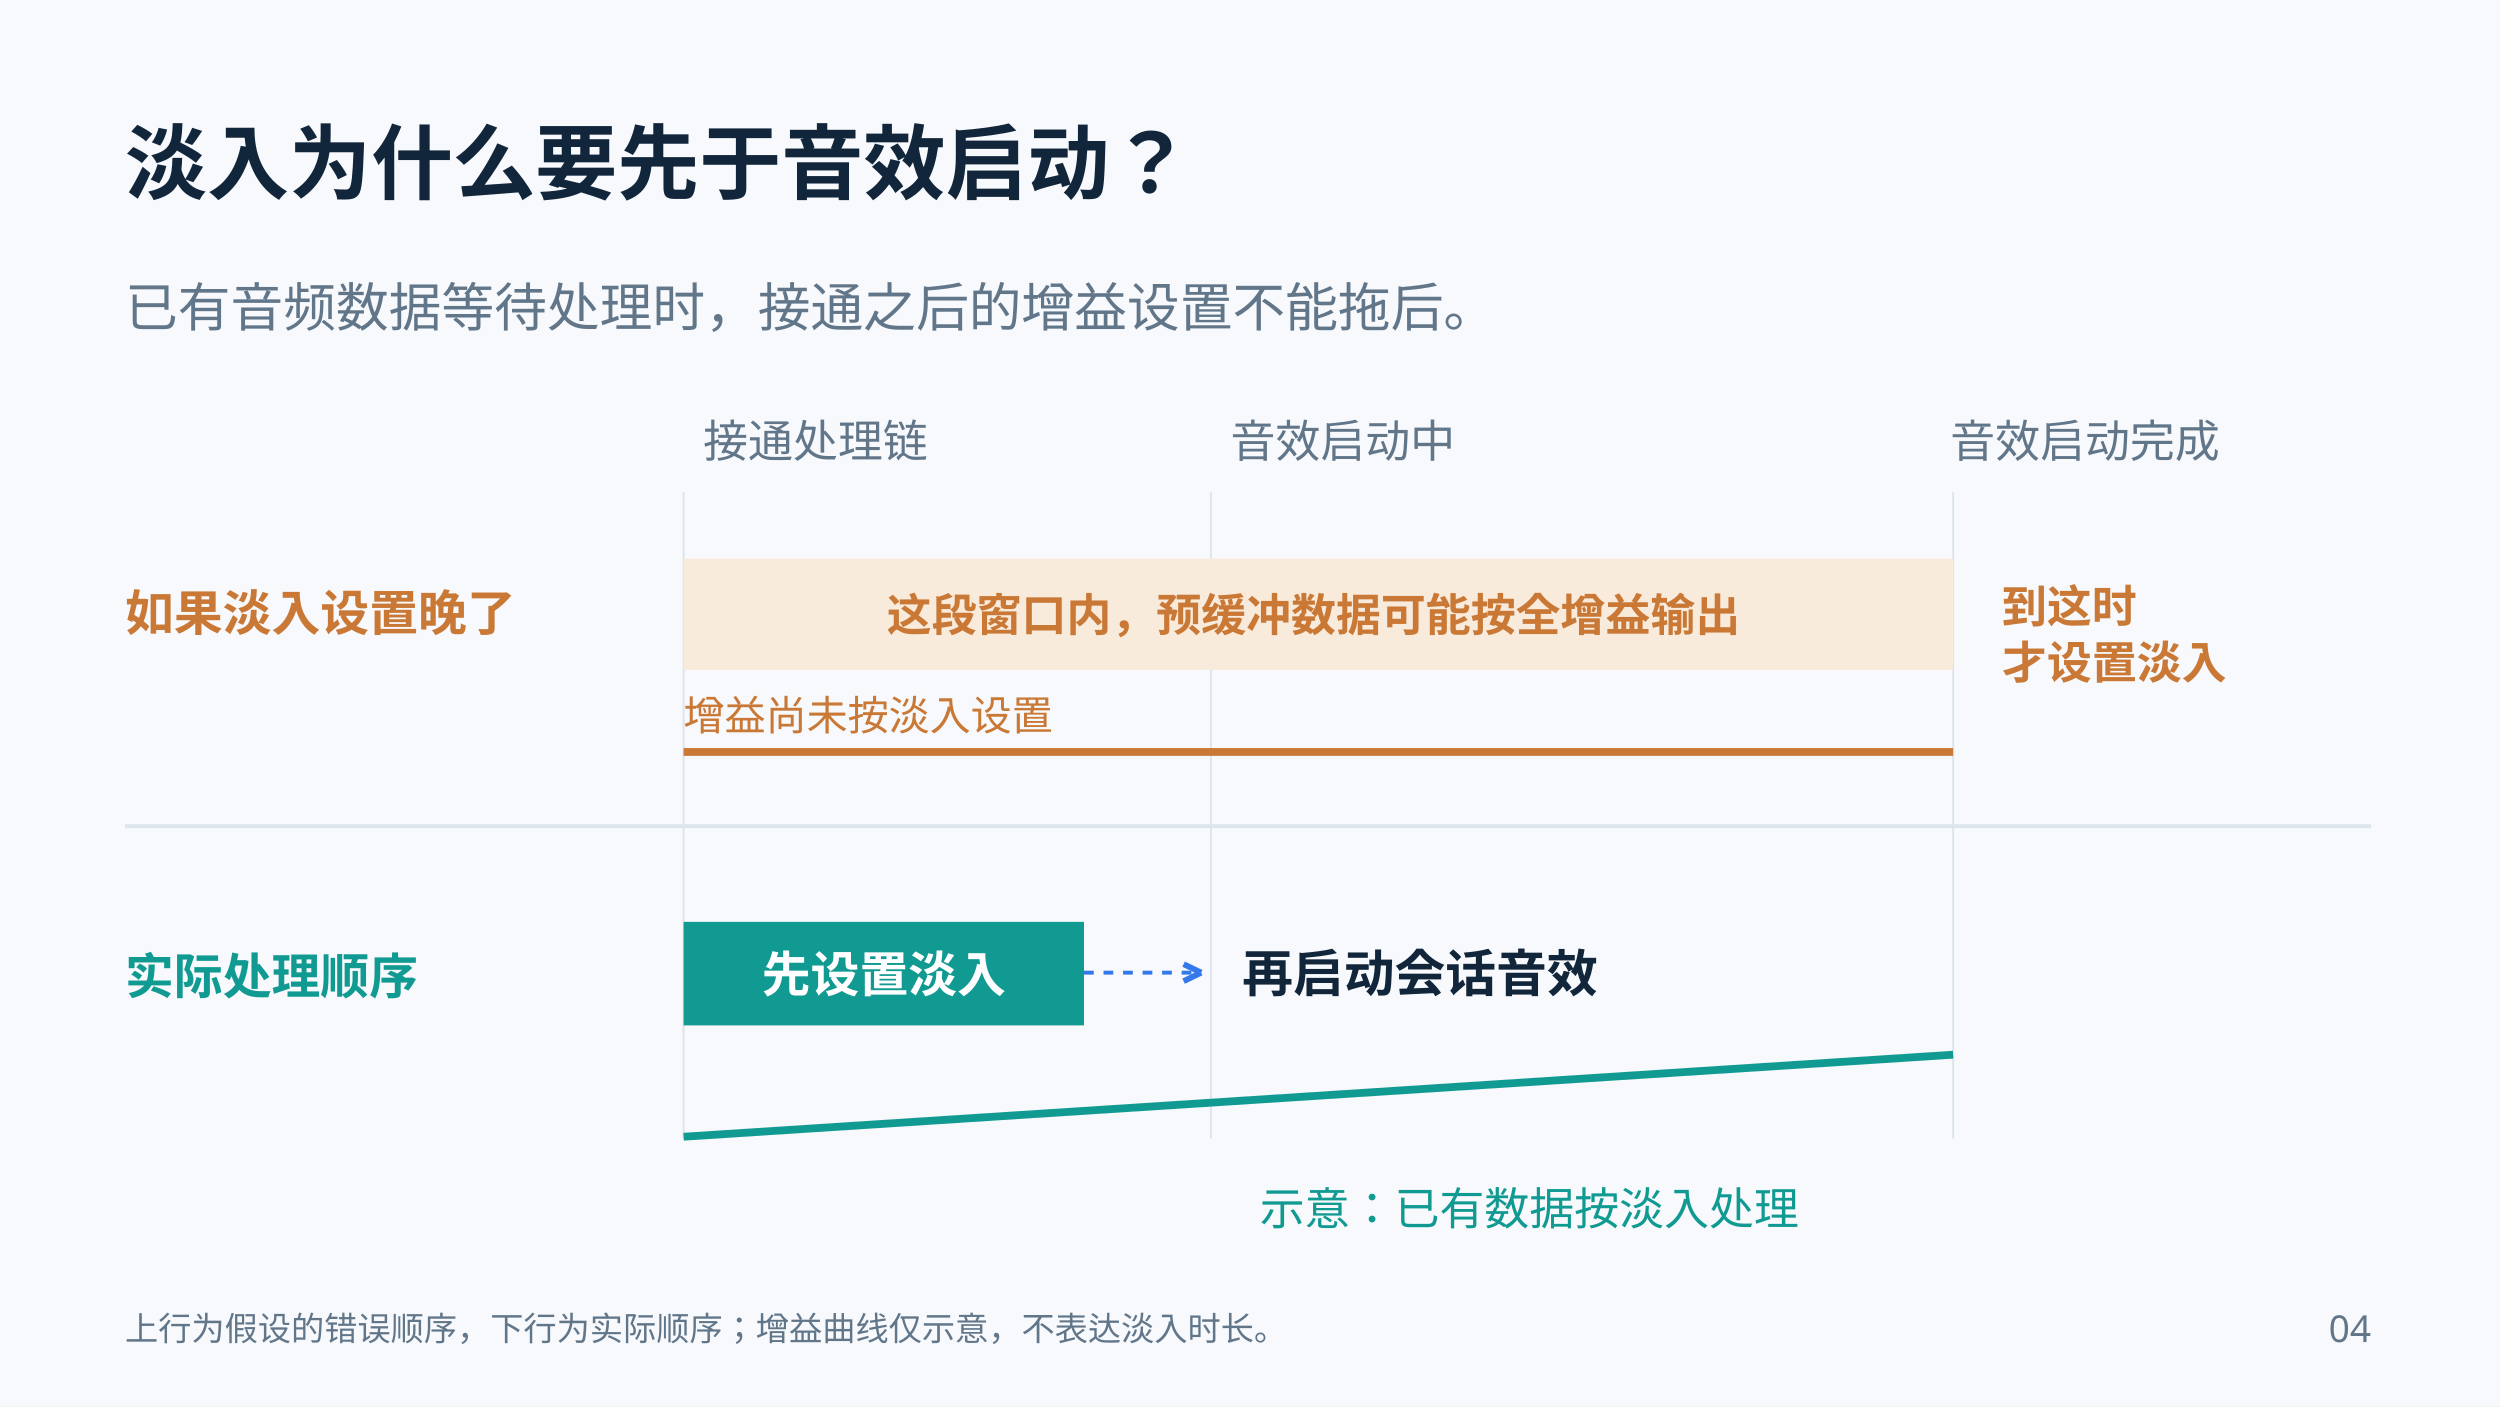
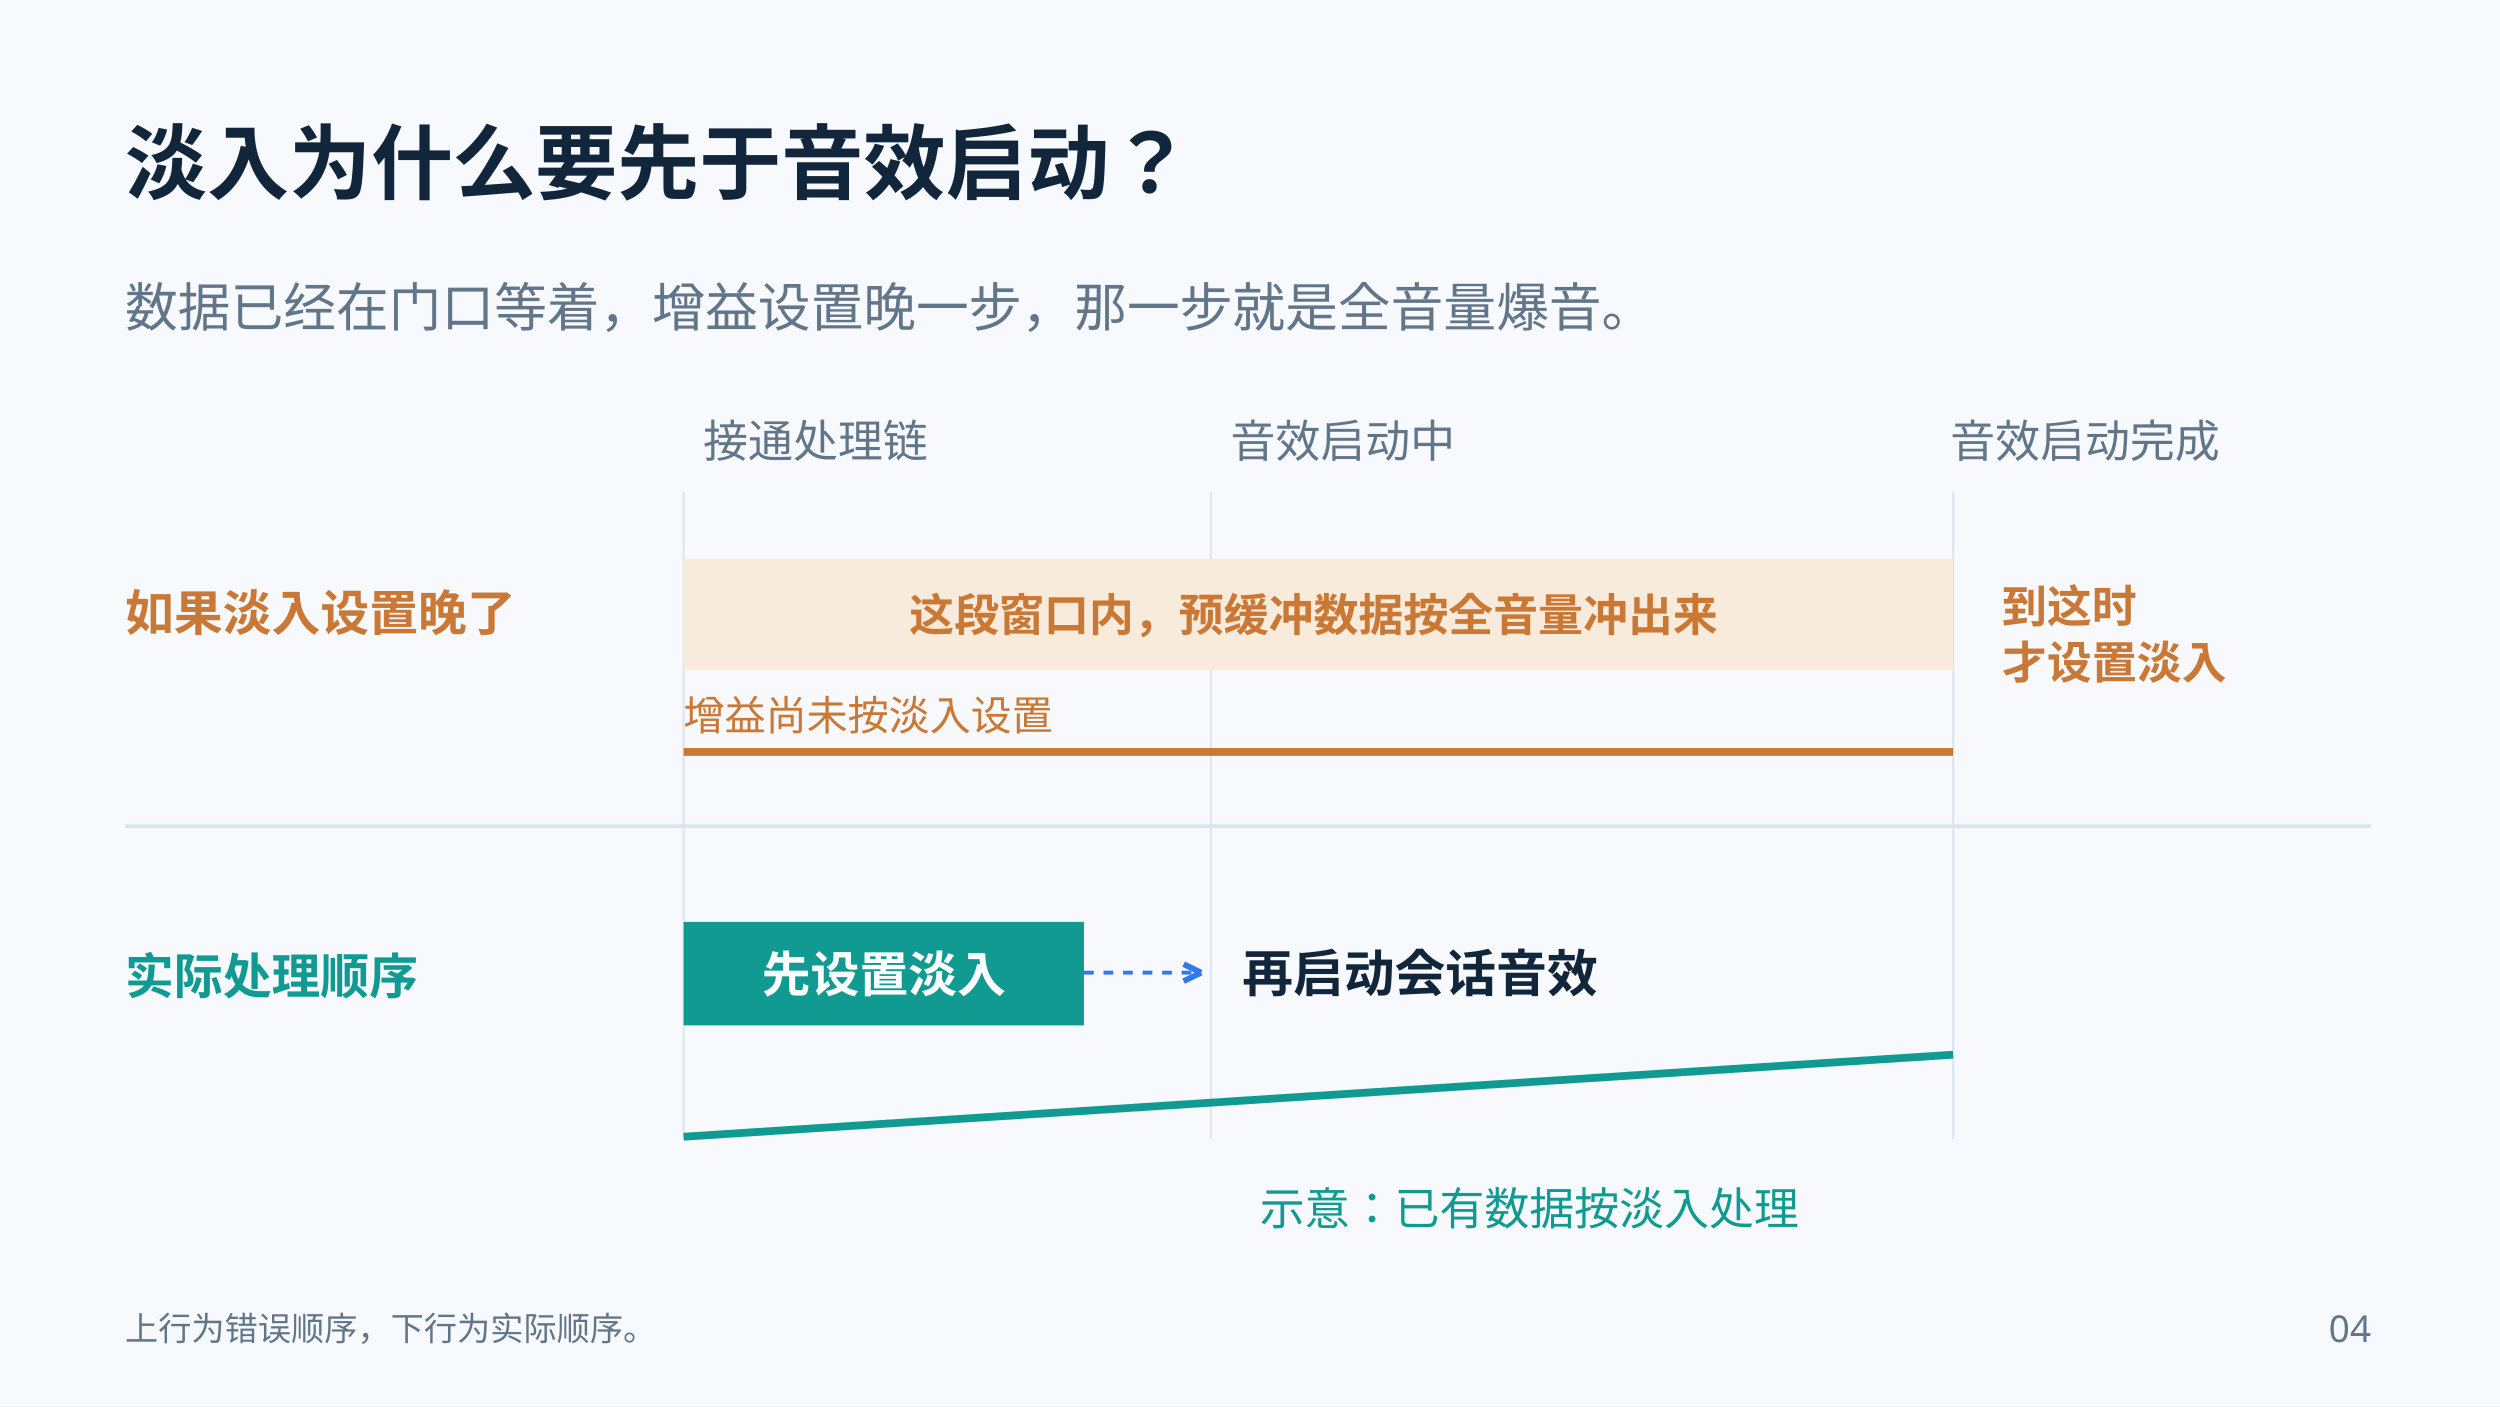
<svg xmlns="http://www.w3.org/2000/svg" width="1280" height="720" viewBox="0 0 1280 720">
  <rect width="1280" height="720" fill="#F7F9FC" />
  <rect x="64" y="48" width="1150" height="70" fill="none" stroke="none" stroke-width="0" />
  <text x="64" y="98.75" fill="#12263B" font-family="Microsoft YaHei, sans-serif" font-size="42" font-weight="700" text-anchor="start">淡入为什么要先于音效启动？</text>
  <rect x="64" y="136" width="1140" height="42" fill="none" stroke="none" stroke-width="0" />
-   <text x="64" y="167.125" fill="#62768A" font-family="Microsoft YaHei, sans-serif" font-size="27" font-weight="400" text-anchor="start">已有音频数据等待处理时，接通之后的增益设置不能拖后。</text>
+   <text x="64" y="167.125" fill="#62768A" font-family="Microsoft YaHei, sans-serif" font-size="27" font-weight="400" text-anchor="start">数据已经在门口等着，增益设置晚一步，那一步就是全音量爆音。</text>
  <rect x="300" y="208" width="235" height="35" fill="none" stroke="none" stroke-width="0" />
  <text x="417.5" y="234.125" fill="#62768A" font-family="Microsoft YaHei, sans-serif" font-size="23" font-weight="400" text-anchor="middle">接通处理链</text>
  <line x1="350" y1="252" x2="350" y2="583" stroke="#DCE5EE" stroke-width="1" />
  <rect x="570" y="208" width="235" height="35" fill="none" stroke="none" stroke-width="0" />
  <text x="687.5" y="234.125" fill="#62768A" font-family="Microsoft YaHei, sans-serif" font-size="23" font-weight="400" text-anchor="middle">音效启动中</text>
  <line x1="620" y1="252" x2="620" y2="583" stroke="#DCE5EE" stroke-width="1" />
  <rect x="950" y="208" width="235" height="35" fill="none" stroke="none" stroke-width="0" />
  <text x="1067.5" y="234.125" fill="#62768A" font-family="Microsoft YaHei, sans-serif" font-size="23" font-weight="400" text-anchor="middle">音效启动完成</text>
  <line x1="1000" y1="252" x2="1000" y2="583" stroke="#DCE5EE" stroke-width="1" />
  <rect x="64" y="281" width="230" height="65" fill="none" stroke="none" stroke-width="0" />
  <text x="64" y="322.875" fill="#C97835" font-family="Microsoft YaHei, sans-serif" font-size="25" font-weight="700" text-anchor="start">如果淡入设置晚了</text>
  <rect x="350" y="286" width="650" height="57" fill="#F9EBDC" stroke="none" stroke-width="0" />
  <rect x="365" y="297" width="615" height="35" fill="none" stroke="none" stroke-width="0" />
-   <text x="672.5" y="323.125" fill="#C97835" font-family="Microsoft YaHei, sans-serif" font-size="23" font-weight="700" text-anchor="middle">这段窗口内，预缓冲数据可能按全增益输出</text>
+   <text x="672.5" y="323.125" fill="#C97835" font-family="Microsoft YaHei, sans-serif" font-size="23" font-weight="700" text-anchor="middle">这段窗口内，预缓冲数据按全音量冲出来</text>
  <line x1="350" y1="385" x2="1000" y2="385" stroke="#C97835" stroke-width="4" />
  <rect x="350" y="351" width="390" height="30" fill="none" stroke="none" stroke-width="0" />
  <text x="350" y="373.875" fill="#C97835" font-family="Microsoft YaHei, sans-serif" font-size="21" font-weight="400" text-anchor="start">增益尚未按淡入设置</text>
  <rect x="1025" y="292" width="175" height="65" fill="none" stroke="none" stroke-width="0" />
  <text x="1025" y="318.75" fill="#C97835" font-family="Microsoft YaHei, sans-serif" font-size="23" font-weight="700" text-anchor="start">到这时</text>
  <text x="1025" y="347.5" fill="#C97835" font-family="Microsoft YaHei, sans-serif" font-size="23" font-weight="700" text-anchor="start">才设置淡入</text>
  <line x1="64" y1="423" x2="1214" y2="423" stroke="#DCE5EE" stroke-width="2" />
  <rect x="64" y="467" width="230" height="65" fill="none" stroke="none" stroke-width="0" />
  <text x="64" y="508.875" fill="#119A92" font-family="Microsoft YaHei, sans-serif" font-size="25" font-weight="700" text-anchor="start">实际处理顺序</text>
  <rect x="350" y="472" width="205" height="53" fill="#119A92" stroke="none" stroke-width="0" />
  <rect x="362" y="478" width="181" height="41" fill="none" stroke="none" stroke-width="0" />
  <text x="452.5" y="507.875" fill="#FFFFFF" font-family="Microsoft YaHei, sans-serif" font-size="25" font-weight="700" text-anchor="middle">先设置淡入</text>
  <line x1="555" y1="498" x2="560" y2="498" stroke="#3379EB" stroke-width="2" />
  <line x1="565" y1="498" x2="570" y2="498" stroke="#3379EB" stroke-width="2" />
  <line x1="575" y1="498" x2="580" y2="498" stroke="#3379EB" stroke-width="2" />
  <line x1="585" y1="498" x2="590" y2="498" stroke="#3379EB" stroke-width="2" />
  <line x1="595" y1="498" x2="600" y2="498" stroke="#3379EB" stroke-width="2" />
  <line x1="605" y1="498" x2="610" y2="498" stroke="#3379EB" stroke-width="2" />
  <line x1="605.996" y1="502.35" x2="615" y2="498" stroke="#3379EB" stroke-width="3" />
  <line x1="605.996" y1="493.65" x2="615" y2="498" stroke="#3379EB" stroke-width="3" />
  <rect x="636" y="473" width="360" height="50" fill="none" stroke="none" stroke-width="0" />
  <text x="636" y="507.75" fill="#12263B" font-family="Microsoft YaHei, sans-serif" font-size="26" font-weight="700" text-anchor="start">再启动会话音效</text>
  <line x1="350" y1="582" x2="1000" y2="540" stroke="#119A92" stroke-width="4" />
  <rect x="645" y="601" width="510" height="35" fill="none" stroke="none" stroke-width="0" />
  <text x="645" y="627.125" fill="#119A92" font-family="Microsoft YaHei, sans-serif" font-size="23" font-weight="400" text-anchor="start">示意：已有数据按淡入处理</text>
  <rect x="64" y="665" width="1070" height="30" fill="none" stroke="none" stroke-width="0" />
-   <text x="64" y="686.375" fill="#62768A" font-family="Microsoft YaHei, sans-serif" font-size="17" font-weight="400" text-anchor="start">上行为假设的错误顺序，下行为实际顺序；增益曲线仅示意，不表达淡入时长。</text>
+   <text x="64" y="686.375" fill="#62768A" font-family="Microsoft YaHei, sans-serif" font-size="17" font-weight="400" text-anchor="start">上行为错误顺序，下行为实际顺序。</text>
  <rect x="1157" y="665" width="57" height="30" fill="none" stroke="none" stroke-width="0" />
  <text x="1214" y="687.125" fill="#62768A" font-family="Microsoft YaHei, sans-serif" font-size="19" font-weight="400" text-anchor="end">04</text>
</svg>
